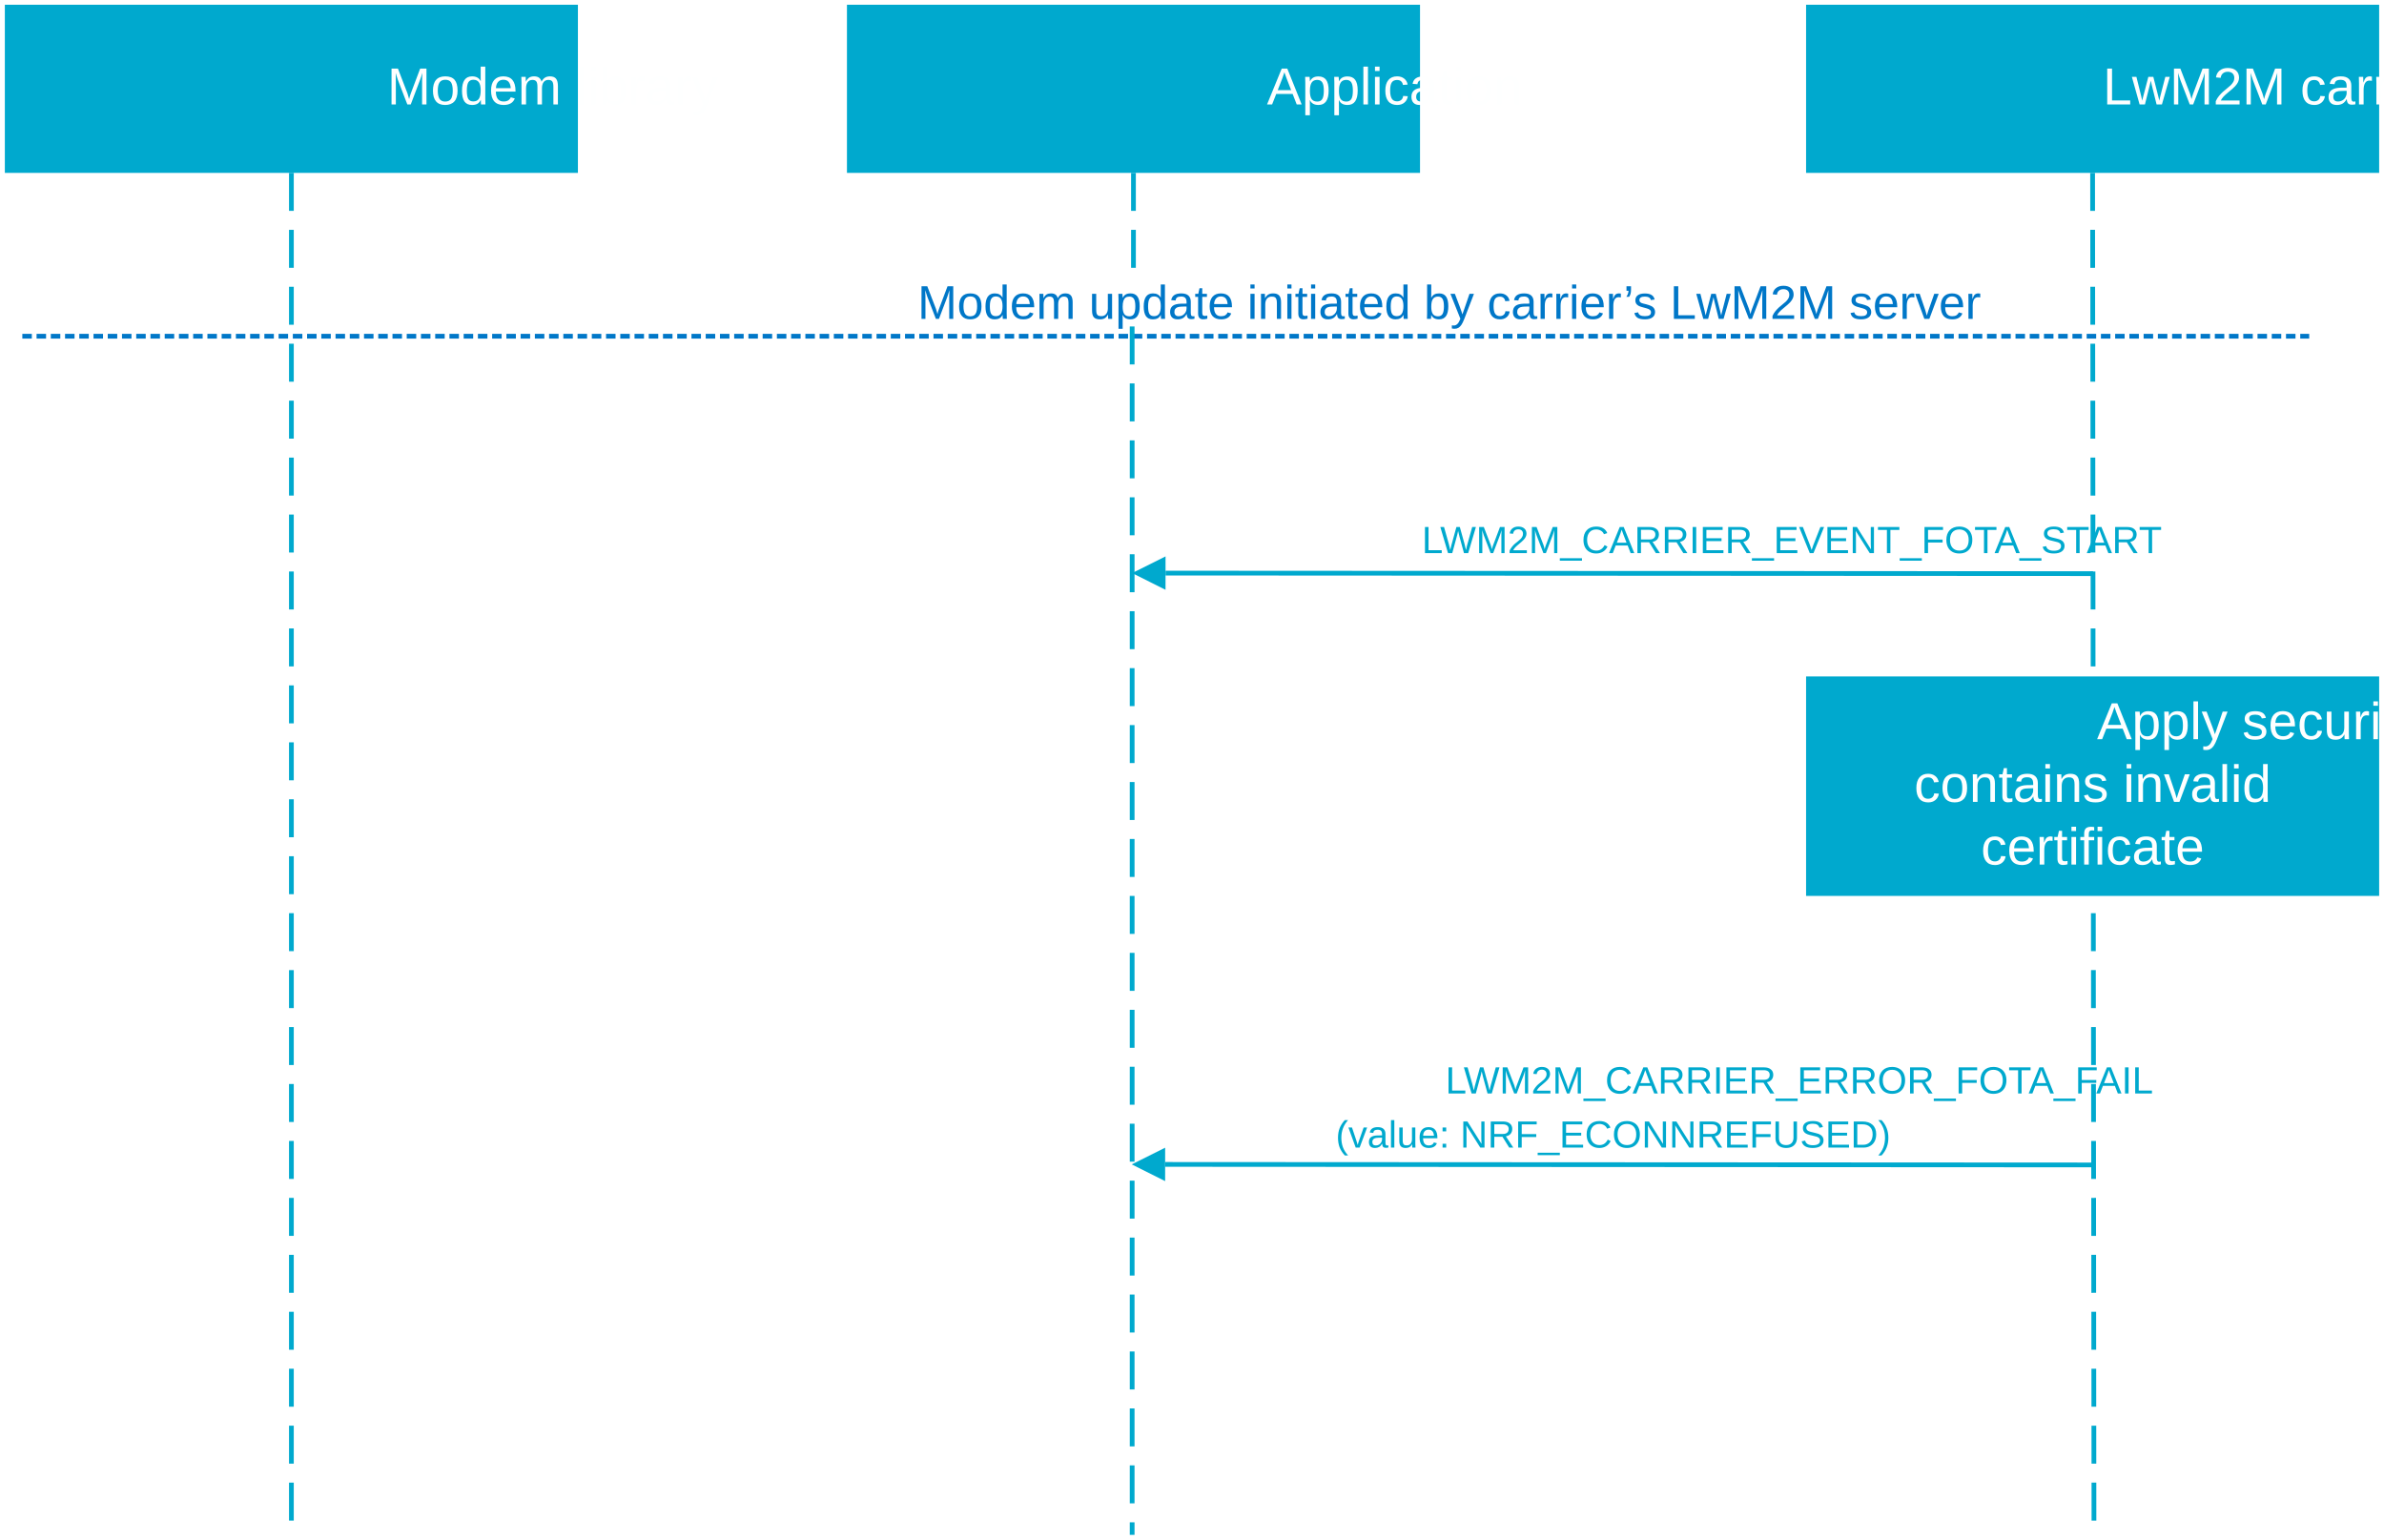
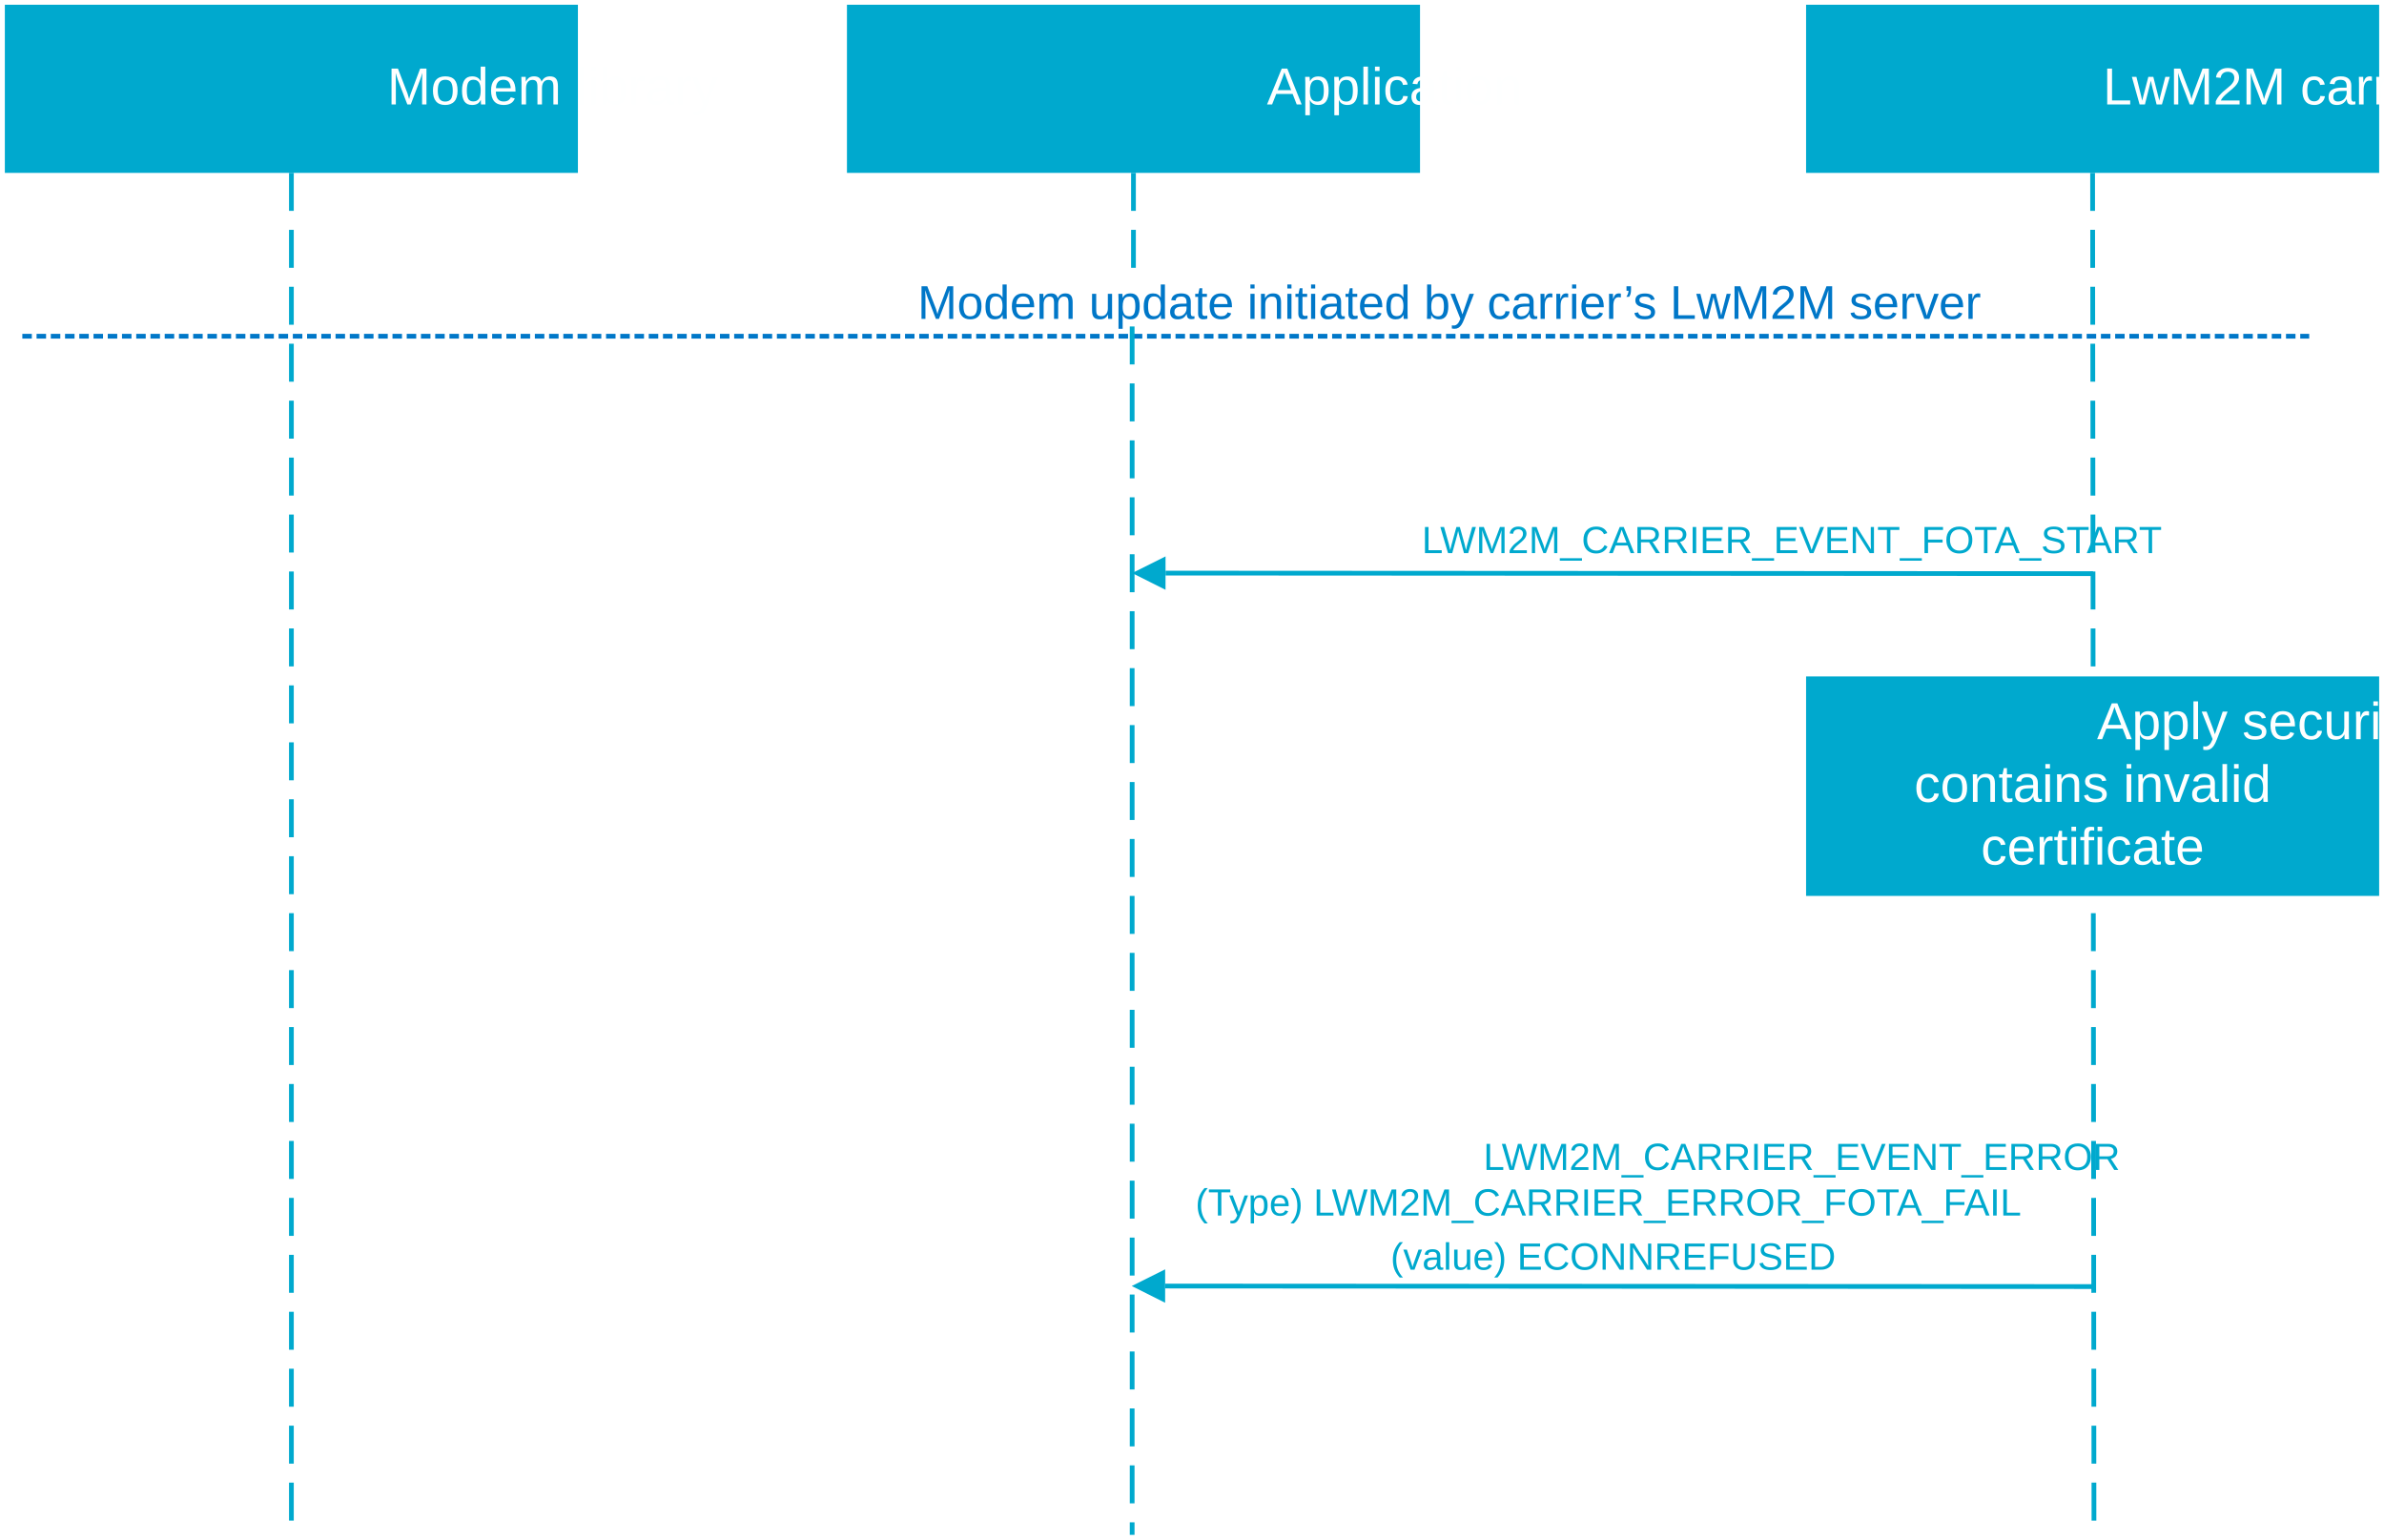
<svg xmlns="http://www.w3.org/2000/svg" xmlns:ns1="http://schemas.microsoft.com/visio/2003/SVGExtensions/" xmlns:xlink="http://www.w3.org/1999/xlink" width="6.977in" height="4.506in" viewBox="0 0 502.315 324.441" xml:space="preserve" color-interpolation-filters="sRGB" class="st11">
  <ns1:documentProperties ns1:langID="1035" ns1:viewMarkup="false" />
  <style type="text/css">
	
		.st1 {fill:#00a9ce;stroke:none;stroke-width:1}
		.st2 {fill:#feffff;font-family:Arial;font-size:0.917em}
		.st3 {stroke:#00a9ce;stroke-dasharray:8,4;stroke-linecap:butt;stroke-width:1}
		.st4 {font-size:1em}
		.st5 {fill:none;stroke:none;stroke-width:1}
		.st6 {fill:#0077c8;font-family:Arial;font-size:0.833em}
		.st7 {stroke:#0077c8;stroke-dasharray:2,1;stroke-linecap:butt;stroke-width:1}
		.st8 {fill:#00a9ce;font-family:Arial;font-size:0.667em}
- 		.st9 {marker-end:url(#mrkr4-45);stroke:#00a9ce;stroke-linecap:butt;stroke-width:1}
+ 		.st9 {marker-end:url(#mrkr4-46);stroke:#00a9ce;stroke-linecap:butt;stroke-width:1}
		.st10 {fill:#00a9ce;fill-opacity:1;stroke:#00a9ce;stroke-opacity:1;stroke-width:0.284}
		.st11 {fill:none;fill-rule:evenodd;font-size:12px;overflow:visible;stroke-linecap:square;stroke-miterlimit:3}
	
	</style>
  <defs id="Markers">
    <g id="lend4">
      <path d="M 2 1 L 0 0 L 2 -1 L 2 1 " style="stroke:none" />
    </g>
-     <marker id="mrkr4-45" class="st10" ns1:arrowType="4" ns1:arrowSize="2" ns1:setback="7.04" refX="-7.04" orient="auto" markerUnits="strokeWidth" overflow="visible">
+     <marker id="mrkr4-46" class="st10" ns1:arrowType="4" ns1:arrowSize="2" ns1:setback="7.04" refX="-7.04" orient="auto" markerUnits="strokeWidth" overflow="visible">
      <use xlink:href="#lend4" transform="scale(-3.52,-3.52) " />
    </marker>
  </defs>
  <g ns1:mID="0" ns1:index="1" ns1:groupContext="foregroundPage">
    <ns1:pageProperties ns1:drawingScale="0.0393701" ns1:pageScale="0.0393701" ns1:drawingUnits="24" ns1:shadowOffsetX="8.50394" ns1:shadowOffsetY="-8.50394" />
    <ns1:layer ns1:name="Connector" ns1:index="0" />
    <g id="shape30-1" ns1:mID="30" ns1:groupContext="shape" transform="translate(1,-288.008)">
      <ns1:userDefs>
        <ns1:ud ns1:nameU="visVersion" ns1:val="VT0(15):26" />
      </ns1:userDefs>
      <ns1:textBlock ns1:margins="rect(4,4,4,4)" ns1:tabSpace="42.5197" />
      <ns1:textRect cx="60.378" cy="306.724" width="120.76" height="35.433" />
      <rect x="0" y="289.008" width="120.756" height="35.433" class="st1" />
      <text x="25.54" y="310.02" class="st2" ns1:langID="1044">
        <ns1:paragraph ns1:horizAlign="1" />
        <ns1:tabList />Modem library</text>
    </g>
    <g id="shape31-4" ns1:mID="31" ns1:groupContext="shape" ns1:layerMember="0" transform="translate(54.2913,-288.008)">
      <path d="M7.09 324.44 L7.09 611.45" class="st3" />
    </g>
    <g id="shape32-7" ns1:mID="32" ns1:groupContext="shape" transform="translate(178.449,-288.008)">
      <ns1:userDefs>
        <ns1:ud ns1:nameU="visVersion" ns1:val="VT0(15):26" />
      </ns1:userDefs>
      <ns1:textBlock ns1:margins="rect(4,4,4,4)" ns1:tabSpace="42.5197" />
      <ns1:textRect cx="60.378" cy="306.724" width="120.76" height="35.433" />
      <rect x="0" y="289.008" width="120.756" height="35.433" class="st1" />
      <text x="33.47" y="310.02" class="st2" ns1:langID="1044">
        <ns1:paragraph ns1:horizAlign="1" />
        <ns1:tabList />Application</text>
    </g>
    <g id="shape33-10" ns1:mID="33" ns1:groupContext="shape" ns1:layerMember="0" transform="translate(245.913,-288.008)">
      <path d="M-7.09 324.44 L-7.09 346.41" class="st3" />
    </g>
    <g id="shape34-13" ns1:mID="34" ns1:groupContext="shape" transform="translate(380.559,-288.008)">
      <ns1:userDefs>
        <ns1:ud ns1:nameU="visVersion" ns1:val="VT0(15):26" />
      </ns1:userDefs>
      <ns1:textBlock ns1:margins="rect(4,4,4,4)" ns1:tabSpace="42.5197" />
      <ns1:textRect cx="60.378" cy="306.724" width="120.76" height="35.433" />
      <rect x="0" y="289.008" width="120.756" height="35.433" class="st1" />
      <text x="7.51" y="310.02" class="st2" ns1:langID="1044">
        <ns1:paragraph ns1:horizAlign="1" />
        <ns1:tabList />LwM2M carrier library</text>
    </g>
    <g id="shape35-16" ns1:mID="35" ns1:groupContext="shape" ns1:layerMember="0" transform="translate(433.992,-288.008)">
      <path d="M6.94 324.44 L7.23 611.45" class="st3" />
    </g>
    <g id="shape22-19" ns1:mID="22" ns1:groupContext="shape" transform="translate(380.559,-135.646)">
      <ns1:userDefs>
        <ns1:ud ns1:nameU="visVersion" ns1:val="VT0(15):26" />
      </ns1:userDefs>
      <ns1:textBlock ns1:margins="rect(4,4,4,4)" ns1:tabSpace="42.5197" />
      <ns1:textRect cx="60.378" cy="301.316" width="120.76" height="46.249" />
      <rect x="0" y="278.191" width="120.756" height="46.249" class="st1" />
      <text x="6.27" y="291.42" class="st2" ns1:langID="1044">
        <ns1:paragraph ns1:horizAlign="1" />
        <ns1:tabList />Apply security tag that <tspan x="22.77" dy="1.2em" class="st4">contains invalid </tspan>
        <tspan x="36.84" dy="1.2em" class="st4">certificate</tspan>
      </text>
    </g>
    <g id="shape36-24" ns1:mID="36" ns1:groupContext="shape" transform="translate(137.468,-255.642)">
      <ns1:textBlock ns1:margins="rect(4,4,4,4)" ns1:tabSpace="42.5197" />
      <ns1:textRect cx="117.861" cy="319.242" width="235.73" height="10.397" />
      <rect x="0" y="314.044" width="235.721" height="10.397" class="st5" />
      <text x="5.87" y="322.84" class="st6" ns1:langID="1044">
        <ns1:paragraph ns1:horizAlign="1" />
        <ns1:tabList />Modem update initiated by carrier’s LwM2M server</text>
    </g>
    <g id="shape37-27" ns1:mID="37" ns1:groupContext="shape" transform="translate(4.68503,-253.587)">
      <path d="M0 324.44 L481.89 324.44" class="st7" />
    </g>
    <g id="shape40-30" ns1:mID="40" ns1:groupContext="shape" transform="translate(247.047,-201.693)">
      <ns1:textBlock ns1:margins="rect(4,4,4,4)" ns1:tabSpace="42.5197" />
      <ns1:textRect cx="91.417" cy="314.945" width="182.84" height="18.992" />
      <rect x="0" y="305.449" width="182.835" height="18.992" class="st5" />
      <text x="12.52" y="318.25" class="st8" ns1:langID="1044">
        <ns1:paragraph ns1:horizAlign="1" />
        <ns1:tabList />LWM2M_CARRIER_EVENT_FOTA_START</text>
    </g>
-     <g id="shape43-33" ns1:mID="43" ns1:groupContext="shape" transform="translate(231.457,-78.9528)">
+     <g id="shape43-33" ns1:mID="43" ns1:groupContext="shape" transform="translate(231.457,-58.0304)">
      <ns1:textBlock ns1:margins="rect(4,4,4,4)" ns1:tabSpace="42.5197" />
      <ns1:textRect cx="108.425" cy="312.982" width="216.86" height="22.918" />
      <rect x="0" y="301.523" width="216.85" height="22.918" class="st5" />
-       <text x="33.08" y="309.38" class="st8" ns1:langID="1044">
+       <text x="41.08" y="304.58" class="st8" ns1:langID="1044">
        <ns1:paragraph ns1:horizAlign="1" />
-         <ns1:tabList />LWM2M_CARRIER_ERROR_FOTA_FAIL<ns1:newlineChar />
-         <tspan x="49.97" dy="1.425em" class="st4">(value: NRF_ECONNREFUSED)</tspan>
+         <ns1:tabList />LWM2M_CARRIER_EVENT_ERROR<ns1:newlineChar />
+         <tspan x="20.41" dy="1.2em" class="st4">(Type) LWM2M_CARRIER_ERROR_FOTA_FAIL<ns1:newlineChar />
+         </tspan>
+         <tspan x="61.53" dy="1.425em" class="st4">(value) ECONNREFUSED</tspan>
      </text>
    </g>
-     <g id="shape45-37" ns1:mID="45" ns1:groupContext="shape" ns1:layerMember="0" transform="translate(231.457,-255.642)">
+     <g id="shape45-38" ns1:mID="45" ns1:groupContext="shape" ns1:layerMember="0" transform="translate(231.457,-255.642)">
      <path d="M7.09 324.44 L7.09 579.08" class="st3" />
    </g>
-     <g id="shape46-40" ns1:mID="46" ns1:groupContext="shape" ns1:layerMember="0" transform="translate(441.02,-196.531)">
+     <g id="shape46-41" ns1:mID="46" ns1:groupContext="shape" ns1:layerMember="0" transform="translate(441.02,-196.531)">
      <path d="M0 317.41 L-195.44 317.3" class="st9" />
    </g>
-     <g id="shape48-46" ns1:mID="48" ns1:groupContext="shape" ns1:layerMember="0" transform="translate(440.937,-71.9252)">
+     <g id="shape48-47" ns1:mID="48" ns1:groupContext="shape" ns1:layerMember="0" transform="translate(440.937,-46.2929)">
      <path d="M0 317.41 L-195.44 317.3" class="st9" />
    </g>
  </g>
</svg>
